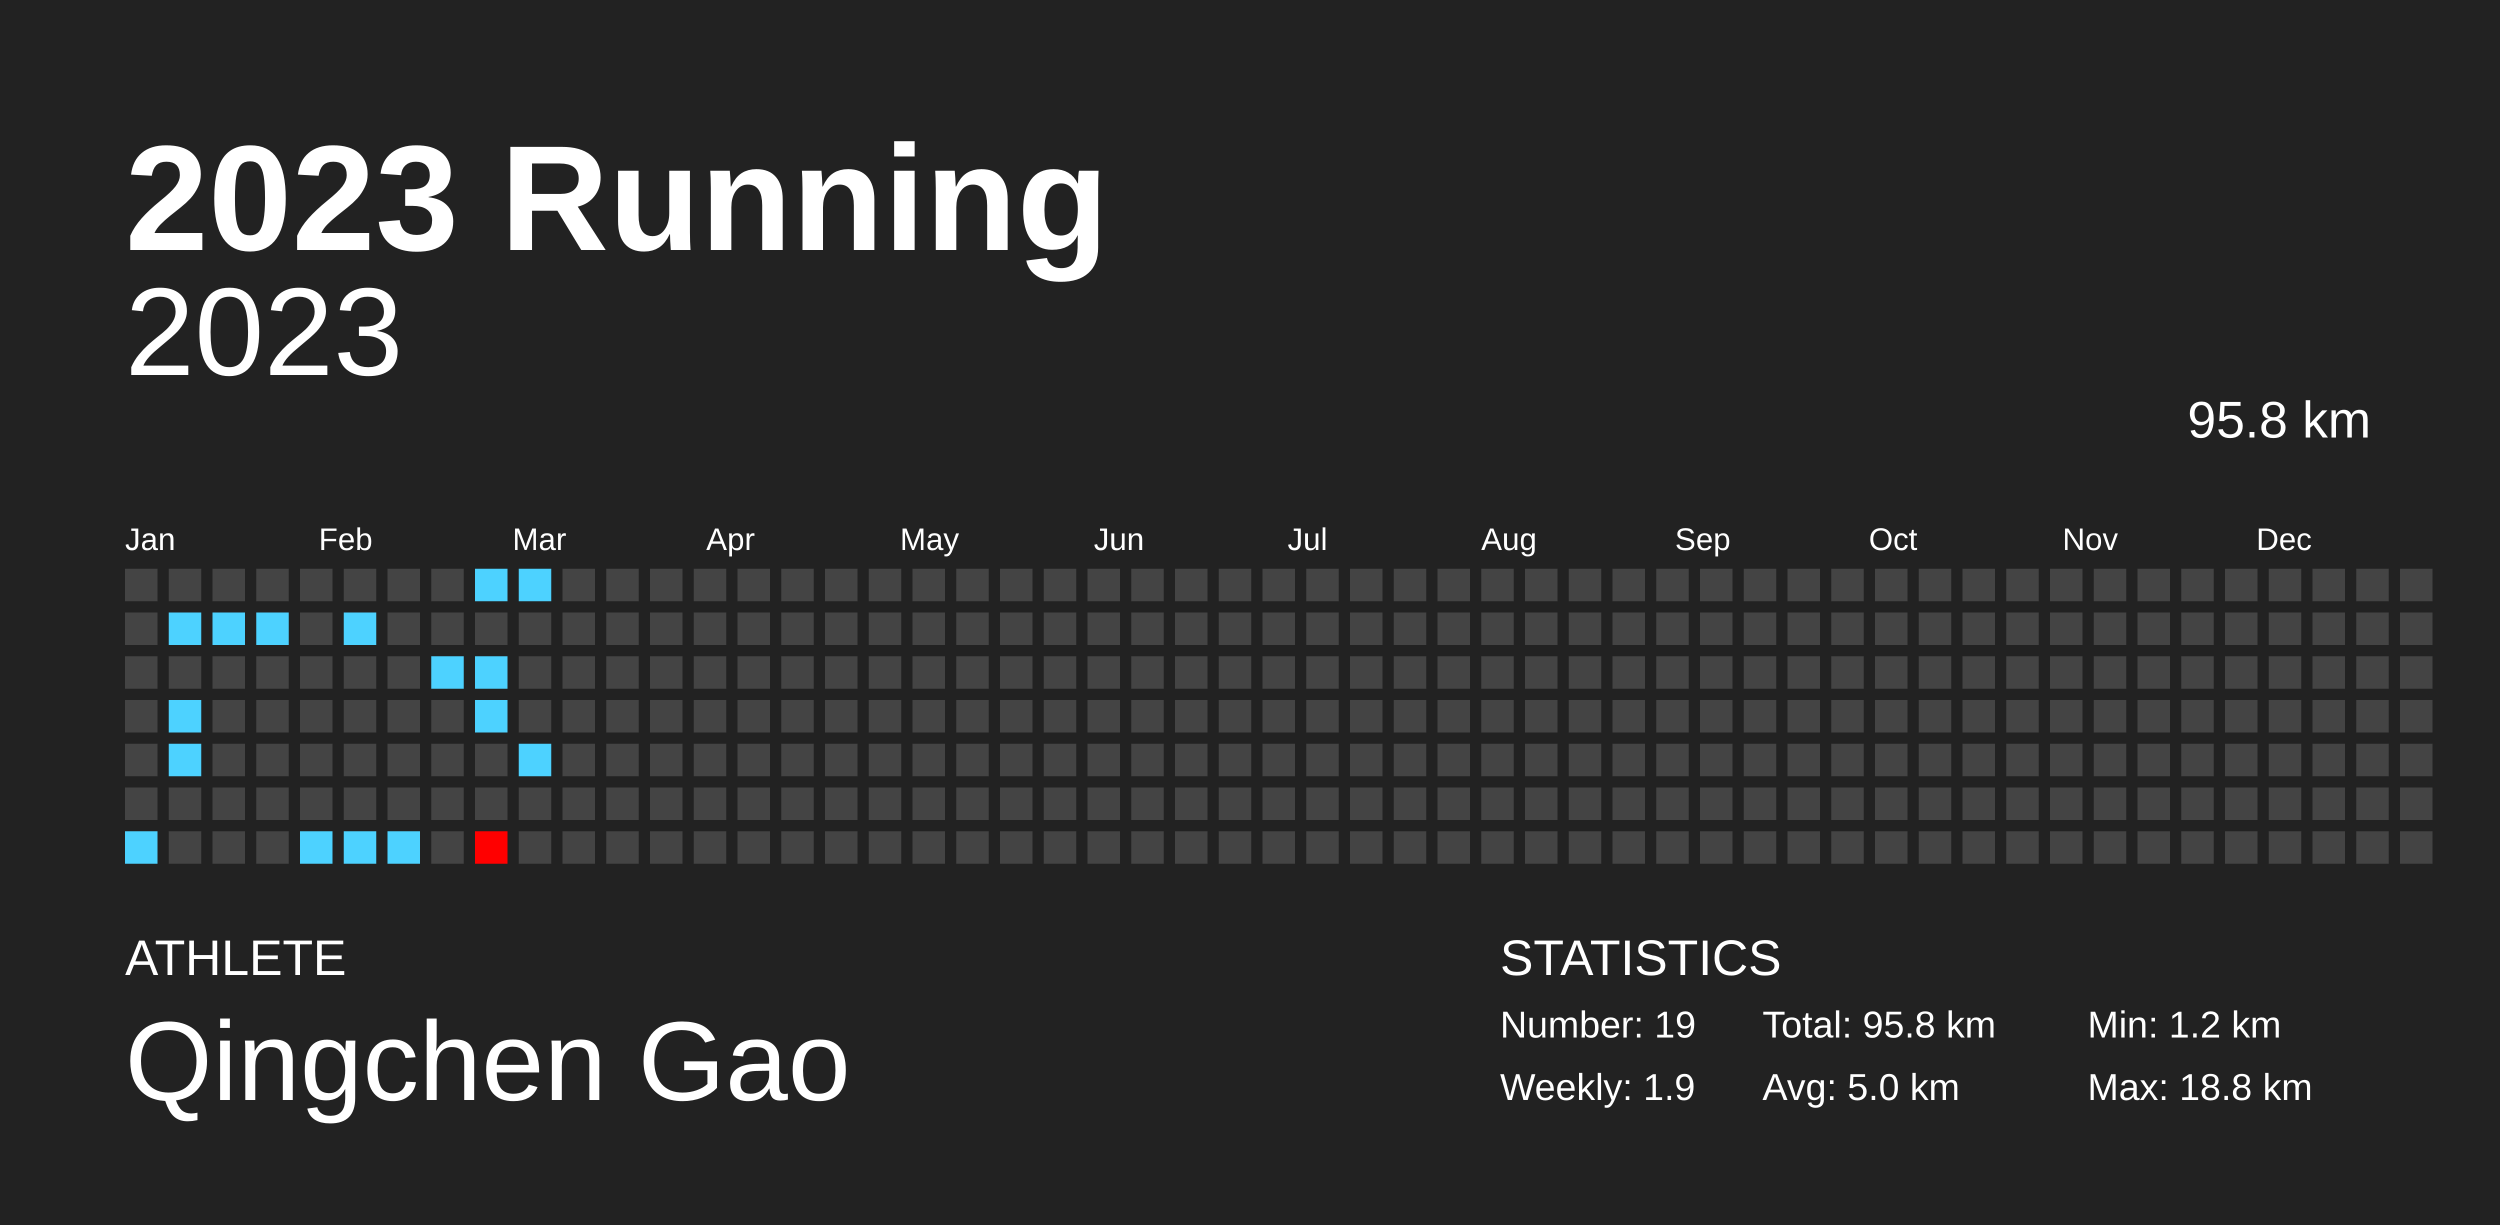
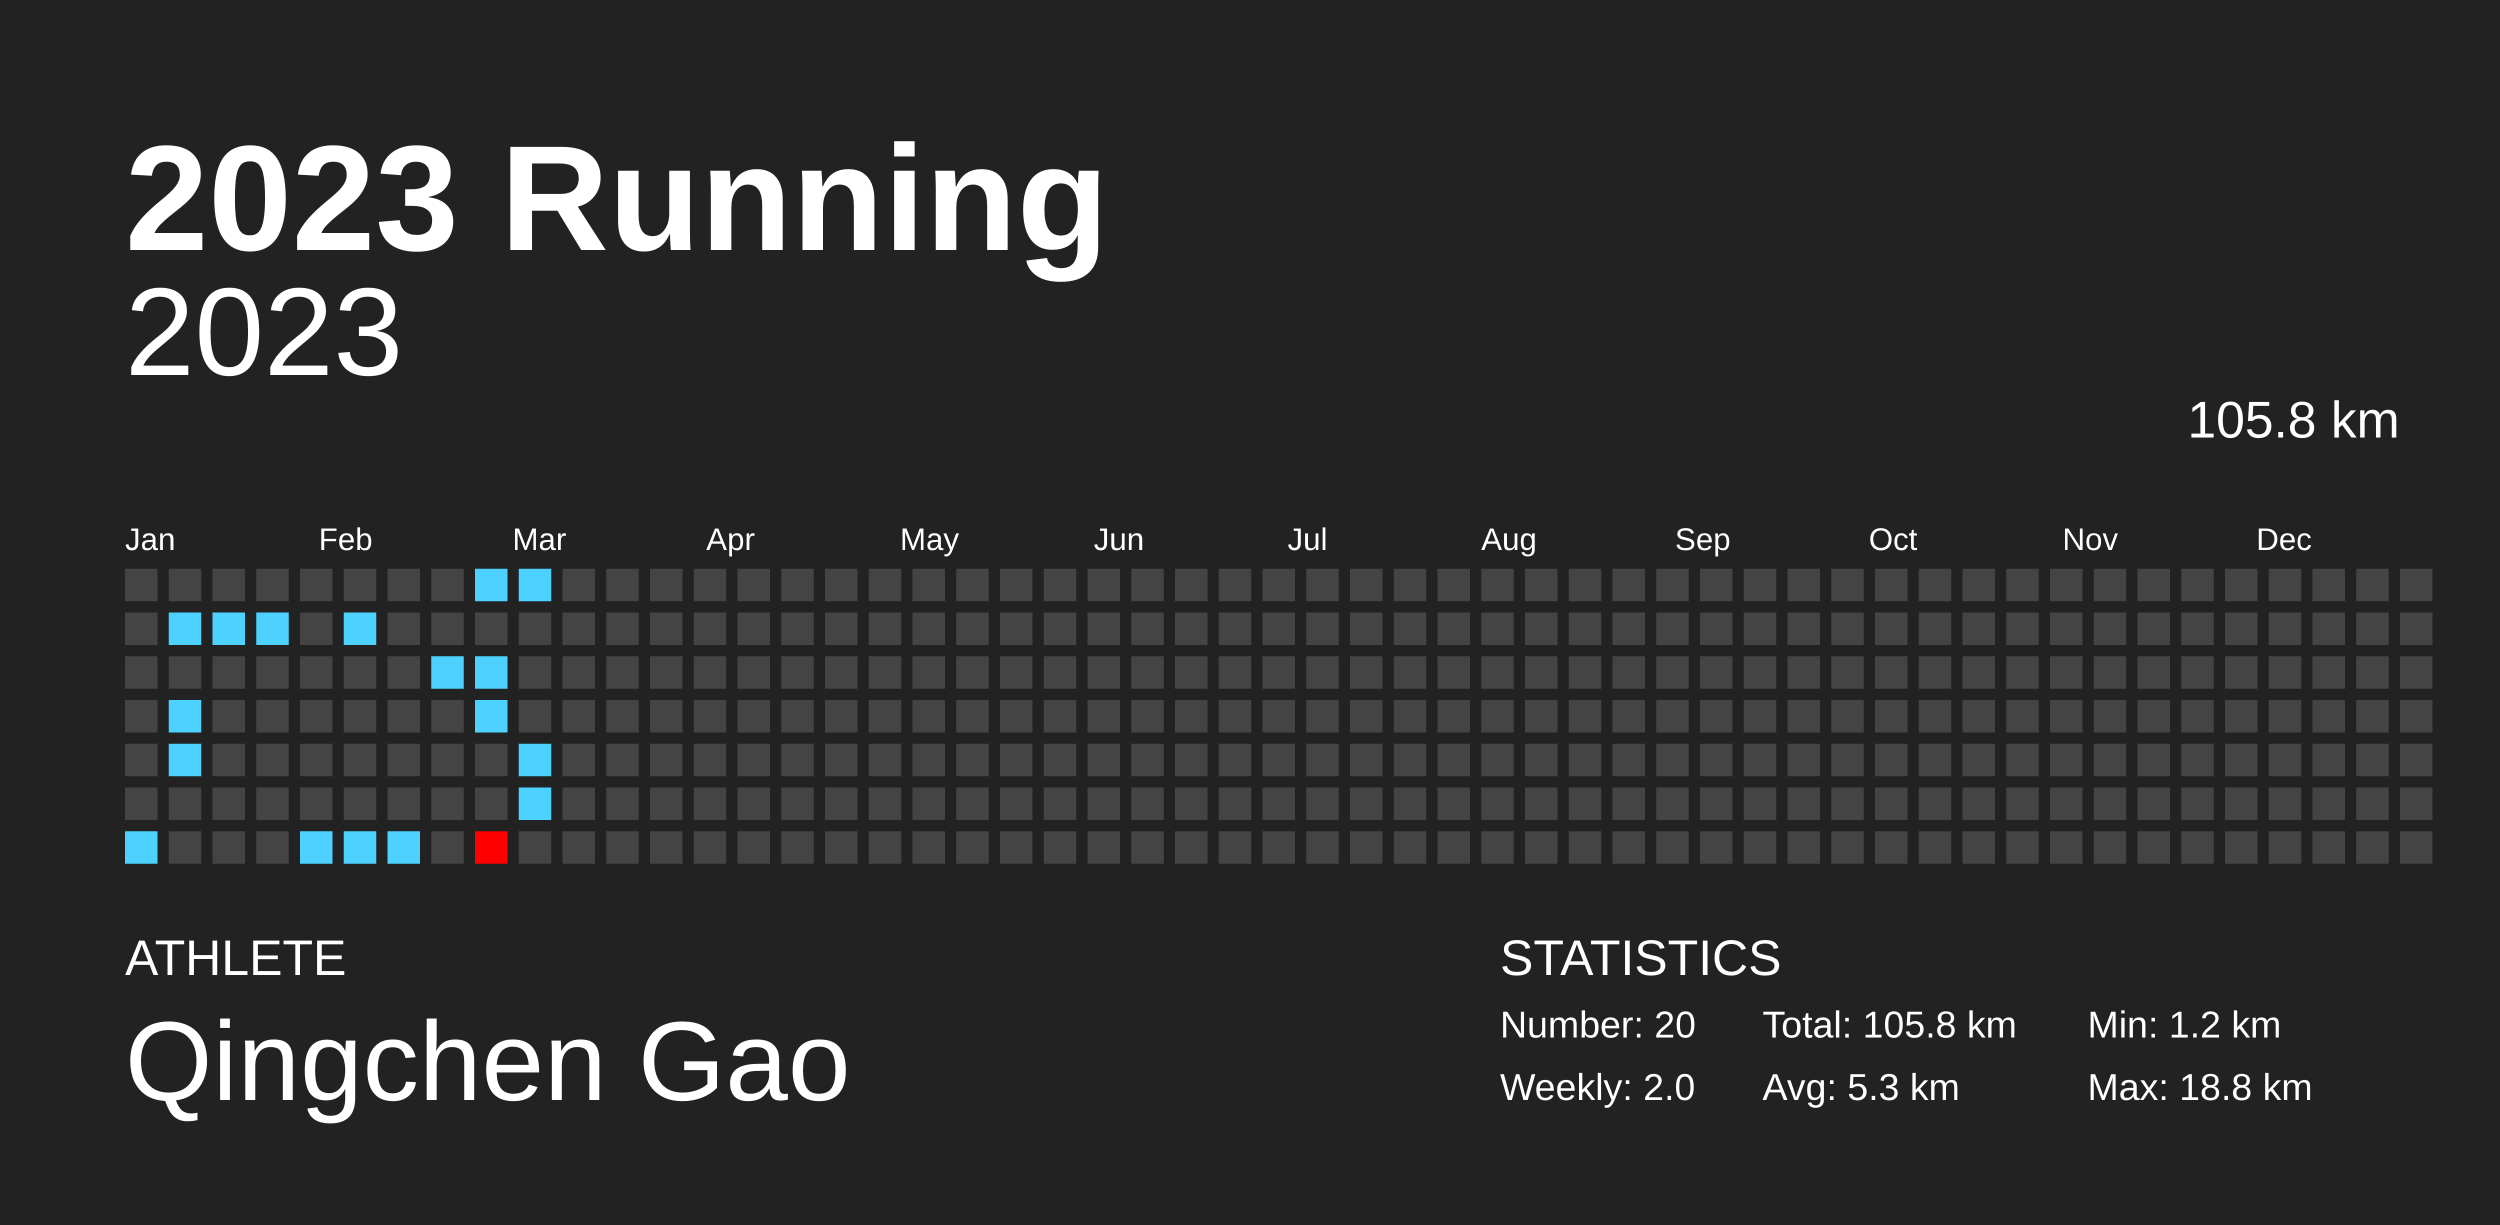
<svg xmlns="http://www.w3.org/2000/svg" baseProfile="full" height="98mm" version="1.1" viewBox="0,0,200,98" width="200mm">
  <defs />
  <rect fill="#222222" height="98" width="200" x="0" y="0" />
  <text fill="#FFFFFF" style="font-size:12px; font-family:Arial; font-weight:bold;" x="10" y="20">2023 Running</text>
  <text fill="#FFFFFF" style="font-size:4px; font-family:Arial" x="10" y="78">ATHLETE</text>
  <text fill="#FFFFFF" style="font-size:9px; font-family:Arial" x="10" y="88">Qingchen Gao</text>
  <text fill="#FFFFFF" style="font-size:4px; font-family:Arial" x="120" y="78">STATISTICS</text>
-   <text fill="#FFFFFF" style="font-size:3px; font-family:Arial" x="120" y="83">Number: 19</text>
-   <text fill="#FFFFFF" style="font-size:3px; font-family:Arial" x="120" y="88">Weekly: 1.9</text>
-   <text fill="#FFFFFF" style="font-size:3px; font-family:Arial" x="141" y="83">Total: 95.8 km</text>
-   <text fill="#FFFFFF" style="font-size:3px; font-family:Arial" x="141" y="88">Avg: 5.0 km</text>
+   <text fill="#FFFFFF" style="font-size:3px; font-family:Arial" x="120" y="83">Number: 20</text>
+   <text fill="#FFFFFF" style="font-size:3px; font-family:Arial" x="120" y="88">Weekly: 2.0</text>
+   <text fill="#FFFFFF" style="font-size:3px; font-family:Arial" x="141" y="83">Total: 105.8 km</text>
+   <text fill="#FFFFFF" style="font-size:3px; font-family:Arial" x="141" y="88">Avg: 5.3 km</text>
  <text fill="#FFFFFF" style="font-size:3px; font-family:Arial" x="167" y="83">Min: 1.2 km</text>
  <text fill="#FFFFFF" style="font-size:3px; font-family:Arial" x="167" y="88">Max: 18.8 km</text>
  <text alignment-baseline="hanging" fill="#FFFFFF" style="font-size:10.0px; font-family:Arial;" x="10" y="30">2023</text>
-   <text alignment-baseline="hanging" fill="#FFFFFF" style="font-size:4.125px; font-family:Arial;" x="175" y="35">95.8 km</text>
+   <text alignment-baseline="hanging" fill="#FFFFFF" style="font-size:4.125px; font-family:Arial;" x="175" y="35">105.8 km</text>
  <text fill="#FFFFFF" style="font-size:2.5px; font-family:Arial" x="10.0" y="44">Jan</text>
  <text fill="#FFFFFF" style="font-size:2.5px; font-family:Arial" x="25.5" y="44">Feb</text>
  <text fill="#FFFFFF" style="font-size:2.5px; font-family:Arial" x="41.0" y="44">Mar</text>
  <text fill="#FFFFFF" style="font-size:2.5px; font-family:Arial" x="56.5" y="44">Apr</text>
  <text fill="#FFFFFF" style="font-size:2.5px; font-family:Arial" x="72.0" y="44">May</text>
  <text fill="#FFFFFF" style="font-size:2.5px; font-family:Arial" x="87.5" y="44">Jun</text>
  <text fill="#FFFFFF" style="font-size:2.5px; font-family:Arial" x="103.0" y="44">Jul</text>
  <text fill="#FFFFFF" style="font-size:2.5px; font-family:Arial" x="118.5" y="44">Aug</text>
  <text fill="#FFFFFF" style="font-size:2.5px; font-family:Arial" x="134.0" y="44">Sep</text>
  <text fill="#FFFFFF" style="font-size:2.5px; font-family:Arial" x="149.5" y="44">Oct</text>
  <text fill="#FFFFFF" style="font-size:2.5px; font-family:Arial" x="165.0" y="44">Nov</text>
  <text fill="#FFFFFF" style="font-size:2.5px; font-family:Arial" x="180.5" y="44">Dec</text>
  <rect fill="#444444" height="2.6" width="2.6" x="10.0" y="45.5" />
  <rect fill="#444444" height="2.6" width="2.6" x="10.0" y="49.0" />
  <rect fill="#444444" height="2.6" width="2.6" x="10.0" y="52.5" />
  <rect fill="#444444" height="2.6" width="2.6" x="10.0" y="56.0" />
  <rect fill="#444444" height="2.6" width="2.6" x="10.0" y="59.5" />
  <rect fill="#444444" height="2.6" width="2.6" x="10.0" y="63.0" />
  <rect fill="#4dd2ff" height="2.6" width="2.6" x="10.0" y="66.5" />
  <rect fill="#444444" height="2.6" width="2.6" x="13.5" y="45.5" />
  <rect fill="#4dd2ff" height="2.6" width="2.6" x="13.5" y="49.0" />
  <rect fill="#444444" height="2.6" width="2.6" x="13.5" y="52.5" />
  <rect fill="#4dd2ff" height="2.6" width="2.6" x="13.5" y="56.0" />
  <rect fill="#4dd2ff" height="2.6" width="2.6" x="13.5" y="59.5" />
  <rect fill="#444444" height="2.6" width="2.6" x="13.5" y="63.0" />
  <rect fill="#444444" height="2.6" width="2.6" x="13.5" y="66.5" />
  <rect fill="#444444" height="2.6" width="2.6" x="17.0" y="45.5" />
  <rect fill="#4dd2ff" height="2.6" width="2.6" x="17.0" y="49.0" />
  <rect fill="#444444" height="2.6" width="2.6" x="17.0" y="52.5" />
  <rect fill="#444444" height="2.6" width="2.6" x="17.0" y="56.0" />
  <rect fill="#444444" height="2.6" width="2.6" x="17.0" y="59.5" />
  <rect fill="#444444" height="2.6" width="2.6" x="17.0" y="63.0" />
  <rect fill="#444444" height="2.6" width="2.6" x="17.0" y="66.5" />
  <rect fill="#444444" height="2.6" width="2.6" x="20.5" y="45.5" />
  <rect fill="#4dd2ff" height="2.6" width="2.6" x="20.5" y="49.0" />
  <rect fill="#444444" height="2.6" width="2.6" x="20.5" y="52.5" />
  <rect fill="#444444" height="2.6" width="2.6" x="20.5" y="56.0" />
  <rect fill="#444444" height="2.6" width="2.6" x="20.5" y="59.5" />
  <rect fill="#444444" height="2.6" width="2.6" x="20.5" y="63.0" />
  <rect fill="#444444" height="2.6" width="2.6" x="20.5" y="66.5" />
  <rect fill="#444444" height="2.6" width="2.6" x="24.0" y="45.5" />
  <rect fill="#444444" height="2.6" width="2.6" x="24.0" y="49.0" />
  <rect fill="#444444" height="2.6" width="2.6" x="24.0" y="52.5" />
  <rect fill="#444444" height="2.6" width="2.6" x="24.0" y="56.0" />
  <rect fill="#444444" height="2.6" width="2.6" x="24.0" y="59.5" />
  <rect fill="#444444" height="2.6" width="2.6" x="24.0" y="63.0" />
  <rect fill="#4dd2ff" height="2.6" width="2.6" x="24.0" y="66.5" />
  <rect fill="#444444" height="2.6" width="2.6" x="27.5" y="45.5" />
  <rect fill="#4dd2ff" height="2.6" width="2.6" x="27.5" y="49.0" />
  <rect fill="#444444" height="2.6" width="2.6" x="27.5" y="52.5" />
  <rect fill="#444444" height="2.6" width="2.6" x="27.5" y="56.0" />
  <rect fill="#444444" height="2.6" width="2.6" x="27.5" y="59.5" />
  <rect fill="#444444" height="2.6" width="2.6" x="27.5" y="63.0" />
  <rect fill="#4dd2ff" height="2.6" width="2.6" x="27.5" y="66.5" />
  <rect fill="#444444" height="2.6" width="2.6" x="31.0" y="45.5" />
  <rect fill="#444444" height="2.6" width="2.6" x="31.0" y="49.0" />
  <rect fill="#444444" height="2.6" width="2.6" x="31.0" y="52.5" />
  <rect fill="#444444" height="2.6" width="2.6" x="31.0" y="56.0" />
  <rect fill="#444444" height="2.6" width="2.6" x="31.0" y="59.5" />
  <rect fill="#444444" height="2.6" width="2.6" x="31.0" y="63.0" />
  <rect fill="#4dd2ff" height="2.6" width="2.6" x="31.0" y="66.5" />
  <rect fill="#444444" height="2.6" width="2.6" x="34.5" y="45.5" />
  <rect fill="#444444" height="2.6" width="2.6" x="34.5" y="49.0" />
  <rect fill="#4dd2ff" height="2.6" width="2.6" x="34.5" y="52.5" />
  <rect fill="#444444" height="2.6" width="2.6" x="34.5" y="56.0" />
  <rect fill="#444444" height="2.6" width="2.6" x="34.5" y="59.5" />
  <rect fill="#444444" height="2.6" width="2.6" x="34.5" y="63.0" />
  <rect fill="#444444" height="2.6" width="2.6" x="34.5" y="66.5" />
  <rect fill="#4dd2ff" height="2.6" width="2.6" x="38.0" y="45.5" />
  <rect fill="#444444" height="2.6" width="2.6" x="38.0" y="49.0" />
  <rect fill="#4dd2ff" height="2.6" width="2.6" x="38.0" y="52.5" />
  <rect fill="#4dd2ff" height="2.6" width="2.6" x="38.0" y="56.0" />
  <rect fill="#444444" height="2.6" width="2.6" x="38.0" y="59.5" />
  <rect fill="#444444" height="2.6" width="2.6" x="38.0" y="63.0" />
  <rect fill="#ff0000" height="2.6" width="2.6" x="38.0" y="66.5" />
  <rect fill="#4dd2ff" height="2.6" width="2.6" x="41.5" y="45.5" />
  <rect fill="#444444" height="2.6" width="2.6" x="41.5" y="49.0" />
  <rect fill="#444444" height="2.6" width="2.6" x="41.5" y="52.5" />
  <rect fill="#444444" height="2.6" width="2.6" x="41.5" y="56.0" />
  <rect fill="#4dd2ff" height="2.6" width="2.6" x="41.5" y="59.5" />
-   <rect fill="#444444" height="2.6" width="2.6" x="41.5" y="63.0" />
+   <rect fill="#4dd2ff" height="2.6" width="2.6" x="41.5" y="63.0" />
  <rect fill="#444444" height="2.6" width="2.6" x="41.5" y="66.5" />
  <rect fill="#444444" height="2.6" width="2.6" x="45.0" y="45.5" />
  <rect fill="#444444" height="2.6" width="2.6" x="45.0" y="49.0" />
  <rect fill="#444444" height="2.6" width="2.6" x="45.0" y="52.5" />
  <rect fill="#444444" height="2.6" width="2.6" x="45.0" y="56.0" />
  <rect fill="#444444" height="2.6" width="2.6" x="45.0" y="59.5" />
  <rect fill="#444444" height="2.6" width="2.6" x="45.0" y="63.0" />
  <rect fill="#444444" height="2.6" width="2.6" x="45.0" y="66.5" />
  <rect fill="#444444" height="2.6" width="2.6" x="48.5" y="45.5" />
  <rect fill="#444444" height="2.6" width="2.6" x="48.5" y="49.0" />
  <rect fill="#444444" height="2.6" width="2.6" x="48.5" y="52.5" />
  <rect fill="#444444" height="2.6" width="2.6" x="48.5" y="56.0" />
  <rect fill="#444444" height="2.6" width="2.6" x="48.5" y="59.5" />
  <rect fill="#444444" height="2.6" width="2.6" x="48.5" y="63.0" />
  <rect fill="#444444" height="2.6" width="2.6" x="48.5" y="66.5" />
  <rect fill="#444444" height="2.6" width="2.6" x="52.0" y="45.5" />
  <rect fill="#444444" height="2.6" width="2.6" x="52.0" y="49.0" />
  <rect fill="#444444" height="2.6" width="2.6" x="52.0" y="52.5" />
  <rect fill="#444444" height="2.6" width="2.6" x="52.0" y="56.0" />
  <rect fill="#444444" height="2.6" width="2.6" x="52.0" y="59.5" />
  <rect fill="#444444" height="2.6" width="2.6" x="52.0" y="63.0" />
  <rect fill="#444444" height="2.6" width="2.6" x="52.0" y="66.5" />
  <rect fill="#444444" height="2.6" width="2.6" x="55.5" y="45.5" />
  <rect fill="#444444" height="2.6" width="2.6" x="55.5" y="49.0" />
  <rect fill="#444444" height="2.6" width="2.6" x="55.5" y="52.5" />
  <rect fill="#444444" height="2.6" width="2.6" x="55.5" y="56.0" />
  <rect fill="#444444" height="2.6" width="2.6" x="55.5" y="59.5" />
  <rect fill="#444444" height="2.6" width="2.6" x="55.5" y="63.0" />
  <rect fill="#444444" height="2.6" width="2.6" x="55.5" y="66.5" />
  <rect fill="#444444" height="2.6" width="2.6" x="59.0" y="45.5" />
  <rect fill="#444444" height="2.6" width="2.6" x="59.0" y="49.0" />
  <rect fill="#444444" height="2.6" width="2.6" x="59.0" y="52.5" />
  <rect fill="#444444" height="2.6" width="2.6" x="59.0" y="56.0" />
  <rect fill="#444444" height="2.6" width="2.6" x="59.0" y="59.5" />
  <rect fill="#444444" height="2.6" width="2.6" x="59.0" y="63.0" />
  <rect fill="#444444" height="2.6" width="2.6" x="59.0" y="66.5" />
  <rect fill="#444444" height="2.6" width="2.6" x="62.5" y="45.5" />
  <rect fill="#444444" height="2.6" width="2.6" x="62.5" y="49.0" />
  <rect fill="#444444" height="2.6" width="2.6" x="62.5" y="52.5" />
  <rect fill="#444444" height="2.6" width="2.6" x="62.5" y="56.0" />
  <rect fill="#444444" height="2.6" width="2.6" x="62.5" y="59.5" />
  <rect fill="#444444" height="2.6" width="2.6" x="62.5" y="63.0" />
  <rect fill="#444444" height="2.6" width="2.6" x="62.5" y="66.5" />
  <rect fill="#444444" height="2.6" width="2.6" x="66.0" y="45.5" />
  <rect fill="#444444" height="2.6" width="2.6" x="66.0" y="49.0" />
  <rect fill="#444444" height="2.6" width="2.6" x="66.0" y="52.5" />
  <rect fill="#444444" height="2.6" width="2.6" x="66.0" y="56.0" />
  <rect fill="#444444" height="2.6" width="2.6" x="66.0" y="59.5" />
  <rect fill="#444444" height="2.6" width="2.6" x="66.0" y="63.0" />
  <rect fill="#444444" height="2.6" width="2.6" x="66.0" y="66.5" />
  <rect fill="#444444" height="2.6" width="2.6" x="69.5" y="45.5" />
  <rect fill="#444444" height="2.6" width="2.6" x="69.5" y="49.0" />
  <rect fill="#444444" height="2.6" width="2.6" x="69.5" y="52.5" />
  <rect fill="#444444" height="2.6" width="2.6" x="69.5" y="56.0" />
  <rect fill="#444444" height="2.6" width="2.6" x="69.5" y="59.5" />
  <rect fill="#444444" height="2.6" width="2.6" x="69.5" y="63.0" />
  <rect fill="#444444" height="2.6" width="2.6" x="69.5" y="66.5" />
  <rect fill="#444444" height="2.6" width="2.6" x="73.0" y="45.5" />
  <rect fill="#444444" height="2.6" width="2.6" x="73.0" y="49.0" />
  <rect fill="#444444" height="2.6" width="2.6" x="73.0" y="52.5" />
  <rect fill="#444444" height="2.6" width="2.6" x="73.0" y="56.0" />
  <rect fill="#444444" height="2.6" width="2.6" x="73.0" y="59.5" />
  <rect fill="#444444" height="2.6" width="2.6" x="73.0" y="63.0" />
  <rect fill="#444444" height="2.6" width="2.6" x="73.0" y="66.5" />
  <rect fill="#444444" height="2.6" width="2.6" x="76.5" y="45.5" />
  <rect fill="#444444" height="2.6" width="2.6" x="76.5" y="49.0" />
  <rect fill="#444444" height="2.6" width="2.6" x="76.5" y="52.5" />
  <rect fill="#444444" height="2.6" width="2.6" x="76.5" y="56.0" />
  <rect fill="#444444" height="2.6" width="2.6" x="76.5" y="59.5" />
  <rect fill="#444444" height="2.6" width="2.6" x="76.5" y="63.0" />
  <rect fill="#444444" height="2.6" width="2.6" x="76.5" y="66.5" />
  <rect fill="#444444" height="2.6" width="2.6" x="80.0" y="45.5" />
  <rect fill="#444444" height="2.6" width="2.6" x="80.0" y="49.0" />
  <rect fill="#444444" height="2.6" width="2.6" x="80.0" y="52.5" />
  <rect fill="#444444" height="2.6" width="2.6" x="80.0" y="56.0" />
  <rect fill="#444444" height="2.6" width="2.6" x="80.0" y="59.5" />
  <rect fill="#444444" height="2.6" width="2.6" x="80.0" y="63.0" />
  <rect fill="#444444" height="2.6" width="2.6" x="80.0" y="66.5" />
  <rect fill="#444444" height="2.6" width="2.6" x="83.5" y="45.5" />
  <rect fill="#444444" height="2.6" width="2.6" x="83.5" y="49.0" />
  <rect fill="#444444" height="2.6" width="2.6" x="83.5" y="52.5" />
  <rect fill="#444444" height="2.6" width="2.6" x="83.5" y="56.0" />
  <rect fill="#444444" height="2.6" width="2.6" x="83.5" y="59.5" />
  <rect fill="#444444" height="2.6" width="2.6" x="83.5" y="63.0" />
  <rect fill="#444444" height="2.6" width="2.6" x="83.5" y="66.5" />
  <rect fill="#444444" height="2.6" width="2.6" x="87.0" y="45.5" />
  <rect fill="#444444" height="2.6" width="2.6" x="87.0" y="49.0" />
  <rect fill="#444444" height="2.6" width="2.6" x="87.0" y="52.5" />
  <rect fill="#444444" height="2.6" width="2.6" x="87.0" y="56.0" />
  <rect fill="#444444" height="2.6" width="2.6" x="87.0" y="59.5" />
  <rect fill="#444444" height="2.6" width="2.6" x="87.0" y="63.0" />
  <rect fill="#444444" height="2.6" width="2.6" x="87.0" y="66.5" />
  <rect fill="#444444" height="2.6" width="2.6" x="90.5" y="45.5" />
  <rect fill="#444444" height="2.6" width="2.6" x="90.5" y="49.0" />
  <rect fill="#444444" height="2.6" width="2.6" x="90.5" y="52.5" />
  <rect fill="#444444" height="2.6" width="2.6" x="90.5" y="56.0" />
  <rect fill="#444444" height="2.6" width="2.6" x="90.5" y="59.5" />
  <rect fill="#444444" height="2.6" width="2.6" x="90.5" y="63.0" />
  <rect fill="#444444" height="2.6" width="2.6" x="90.5" y="66.5" />
  <rect fill="#444444" height="2.6" width="2.6" x="94.0" y="45.5" />
  <rect fill="#444444" height="2.6" width="2.6" x="94.0" y="49.0" />
  <rect fill="#444444" height="2.6" width="2.6" x="94.0" y="52.5" />
  <rect fill="#444444" height="2.6" width="2.6" x="94.0" y="56.0" />
  <rect fill="#444444" height="2.6" width="2.6" x="94.0" y="59.5" />
  <rect fill="#444444" height="2.6" width="2.6" x="94.0" y="63.0" />
  <rect fill="#444444" height="2.6" width="2.6" x="94.0" y="66.5" />
  <rect fill="#444444" height="2.6" width="2.6" x="97.5" y="45.5" />
  <rect fill="#444444" height="2.6" width="2.6" x="97.5" y="49.0" />
  <rect fill="#444444" height="2.6" width="2.6" x="97.5" y="52.5" />
  <rect fill="#444444" height="2.6" width="2.6" x="97.5" y="56.0" />
  <rect fill="#444444" height="2.6" width="2.6" x="97.5" y="59.5" />
  <rect fill="#444444" height="2.6" width="2.6" x="97.5" y="63.0" />
  <rect fill="#444444" height="2.6" width="2.6" x="97.5" y="66.5" />
  <rect fill="#444444" height="2.6" width="2.6" x="101.0" y="45.5" />
  <rect fill="#444444" height="2.6" width="2.6" x="101.0" y="49.0" />
  <rect fill="#444444" height="2.6" width="2.6" x="101.0" y="52.5" />
  <rect fill="#444444" height="2.6" width="2.6" x="101.0" y="56.0" />
  <rect fill="#444444" height="2.6" width="2.6" x="101.0" y="59.5" />
  <rect fill="#444444" height="2.6" width="2.6" x="101.0" y="63.0" />
  <rect fill="#444444" height="2.6" width="2.6" x="101.0" y="66.5" />
  <rect fill="#444444" height="2.6" width="2.6" x="104.5" y="45.5" />
  <rect fill="#444444" height="2.6" width="2.6" x="104.5" y="49.0" />
  <rect fill="#444444" height="2.6" width="2.6" x="104.5" y="52.5" />
  <rect fill="#444444" height="2.6" width="2.6" x="104.5" y="56.0" />
  <rect fill="#444444" height="2.6" width="2.6" x="104.5" y="59.5" />
  <rect fill="#444444" height="2.6" width="2.6" x="104.5" y="63.0" />
  <rect fill="#444444" height="2.6" width="2.6" x="104.5" y="66.5" />
  <rect fill="#444444" height="2.6" width="2.6" x="108.0" y="45.5" />
  <rect fill="#444444" height="2.6" width="2.6" x="108.0" y="49.0" />
  <rect fill="#444444" height="2.6" width="2.6" x="108.0" y="52.5" />
  <rect fill="#444444" height="2.6" width="2.6" x="108.0" y="56.0" />
  <rect fill="#444444" height="2.6" width="2.6" x="108.0" y="59.5" />
  <rect fill="#444444" height="2.6" width="2.6" x="108.0" y="63.0" />
  <rect fill="#444444" height="2.6" width="2.6" x="108.0" y="66.5" />
  <rect fill="#444444" height="2.6" width="2.6" x="111.5" y="45.5" />
  <rect fill="#444444" height="2.6" width="2.6" x="111.5" y="49.0" />
  <rect fill="#444444" height="2.6" width="2.6" x="111.5" y="52.5" />
  <rect fill="#444444" height="2.6" width="2.6" x="111.5" y="56.0" />
  <rect fill="#444444" height="2.6" width="2.6" x="111.5" y="59.5" />
  <rect fill="#444444" height="2.6" width="2.6" x="111.5" y="63.0" />
  <rect fill="#444444" height="2.6" width="2.6" x="111.5" y="66.5" />
  <rect fill="#444444" height="2.6" width="2.6" x="115.0" y="45.5" />
  <rect fill="#444444" height="2.6" width="2.6" x="115.0" y="49.0" />
  <rect fill="#444444" height="2.6" width="2.6" x="115.0" y="52.5" />
  <rect fill="#444444" height="2.6" width="2.6" x="115.0" y="56.0" />
  <rect fill="#444444" height="2.6" width="2.6" x="115.0" y="59.5" />
  <rect fill="#444444" height="2.6" width="2.6" x="115.0" y="63.0" />
  <rect fill="#444444" height="2.6" width="2.6" x="115.0" y="66.5" />
  <rect fill="#444444" height="2.6" width="2.6" x="118.5" y="45.5" />
  <rect fill="#444444" height="2.6" width="2.6" x="118.5" y="49.0" />
  <rect fill="#444444" height="2.6" width="2.6" x="118.5" y="52.5" />
  <rect fill="#444444" height="2.6" width="2.6" x="118.5" y="56.0" />
  <rect fill="#444444" height="2.6" width="2.6" x="118.5" y="59.5" />
  <rect fill="#444444" height="2.6" width="2.6" x="118.5" y="63.0" />
  <rect fill="#444444" height="2.6" width="2.6" x="118.5" y="66.5" />
  <rect fill="#444444" height="2.6" width="2.6" x="122.0" y="45.5" />
  <rect fill="#444444" height="2.6" width="2.6" x="122.0" y="49.0" />
  <rect fill="#444444" height="2.6" width="2.6" x="122.0" y="52.5" />
  <rect fill="#444444" height="2.6" width="2.6" x="122.0" y="56.0" />
  <rect fill="#444444" height="2.6" width="2.6" x="122.0" y="59.5" />
  <rect fill="#444444" height="2.6" width="2.6" x="122.0" y="63.0" />
  <rect fill="#444444" height="2.6" width="2.6" x="122.0" y="66.5" />
  <rect fill="#444444" height="2.6" width="2.6" x="125.5" y="45.5" />
  <rect fill="#444444" height="2.6" width="2.6" x="125.5" y="49.0" />
  <rect fill="#444444" height="2.6" width="2.6" x="125.5" y="52.5" />
  <rect fill="#444444" height="2.6" width="2.6" x="125.5" y="56.0" />
  <rect fill="#444444" height="2.6" width="2.6" x="125.5" y="59.5" />
  <rect fill="#444444" height="2.6" width="2.6" x="125.5" y="63.0" />
  <rect fill="#444444" height="2.6" width="2.6" x="125.5" y="66.5" />
  <rect fill="#444444" height="2.6" width="2.6" x="129.0" y="45.5" />
  <rect fill="#444444" height="2.6" width="2.6" x="129.0" y="49.0" />
  <rect fill="#444444" height="2.6" width="2.6" x="129.0" y="52.5" />
  <rect fill="#444444" height="2.6" width="2.6" x="129.0" y="56.0" />
  <rect fill="#444444" height="2.6" width="2.6" x="129.0" y="59.5" />
  <rect fill="#444444" height="2.6" width="2.6" x="129.0" y="63.0" />
  <rect fill="#444444" height="2.6" width="2.6" x="129.0" y="66.5" />
  <rect fill="#444444" height="2.6" width="2.6" x="132.5" y="45.5" />
  <rect fill="#444444" height="2.6" width="2.6" x="132.5" y="49.0" />
  <rect fill="#444444" height="2.6" width="2.6" x="132.5" y="52.5" />
  <rect fill="#444444" height="2.6" width="2.6" x="132.5" y="56.0" />
  <rect fill="#444444" height="2.6" width="2.6" x="132.5" y="59.5" />
  <rect fill="#444444" height="2.6" width="2.6" x="132.5" y="63.0" />
  <rect fill="#444444" height="2.6" width="2.6" x="132.5" y="66.5" />
  <rect fill="#444444" height="2.6" width="2.6" x="136.0" y="45.5" />
  <rect fill="#444444" height="2.6" width="2.6" x="136.0" y="49.0" />
  <rect fill="#444444" height="2.6" width="2.6" x="136.0" y="52.5" />
  <rect fill="#444444" height="2.6" width="2.6" x="136.0" y="56.0" />
  <rect fill="#444444" height="2.6" width="2.6" x="136.0" y="59.5" />
  <rect fill="#444444" height="2.6" width="2.6" x="136.0" y="63.0" />
  <rect fill="#444444" height="2.6" width="2.6" x="136.0" y="66.5" />
  <rect fill="#444444" height="2.6" width="2.6" x="139.5" y="45.5" />
  <rect fill="#444444" height="2.6" width="2.6" x="139.5" y="49.0" />
  <rect fill="#444444" height="2.6" width="2.6" x="139.5" y="52.5" />
  <rect fill="#444444" height="2.6" width="2.6" x="139.5" y="56.0" />
  <rect fill="#444444" height="2.6" width="2.6" x="139.5" y="59.5" />
  <rect fill="#444444" height="2.6" width="2.6" x="139.5" y="63.0" />
  <rect fill="#444444" height="2.6" width="2.6" x="139.5" y="66.5" />
  <rect fill="#444444" height="2.6" width="2.6" x="143.0" y="45.5" />
  <rect fill="#444444" height="2.6" width="2.6" x="143.0" y="49.0" />
  <rect fill="#444444" height="2.6" width="2.6" x="143.0" y="52.5" />
  <rect fill="#444444" height="2.6" width="2.6" x="143.0" y="56.0" />
  <rect fill="#444444" height="2.6" width="2.6" x="143.0" y="59.5" />
  <rect fill="#444444" height="2.6" width="2.6" x="143.0" y="63.0" />
  <rect fill="#444444" height="2.6" width="2.6" x="143.0" y="66.5" />
  <rect fill="#444444" height="2.6" width="2.6" x="146.5" y="45.5" />
  <rect fill="#444444" height="2.6" width="2.6" x="146.5" y="49.0" />
  <rect fill="#444444" height="2.6" width="2.6" x="146.5" y="52.5" />
  <rect fill="#444444" height="2.6" width="2.6" x="146.5" y="56.0" />
  <rect fill="#444444" height="2.6" width="2.6" x="146.5" y="59.5" />
  <rect fill="#444444" height="2.6" width="2.6" x="146.5" y="63.0" />
  <rect fill="#444444" height="2.6" width="2.6" x="146.5" y="66.5" />
  <rect fill="#444444" height="2.6" width="2.6" x="150.0" y="45.5" />
  <rect fill="#444444" height="2.6" width="2.6" x="150.0" y="49.0" />
  <rect fill="#444444" height="2.6" width="2.6" x="150.0" y="52.5" />
  <rect fill="#444444" height="2.6" width="2.6" x="150.0" y="56.0" />
  <rect fill="#444444" height="2.6" width="2.6" x="150.0" y="59.5" />
  <rect fill="#444444" height="2.6" width="2.6" x="150.0" y="63.0" />
  <rect fill="#444444" height="2.6" width="2.6" x="150.0" y="66.5" />
  <rect fill="#444444" height="2.6" width="2.6" x="153.5" y="45.5" />
  <rect fill="#444444" height="2.6" width="2.6" x="153.5" y="49.0" />
  <rect fill="#444444" height="2.6" width="2.6" x="153.5" y="52.5" />
  <rect fill="#444444" height="2.6" width="2.6" x="153.5" y="56.0" />
  <rect fill="#444444" height="2.6" width="2.6" x="153.5" y="59.5" />
  <rect fill="#444444" height="2.6" width="2.6" x="153.5" y="63.0" />
  <rect fill="#444444" height="2.6" width="2.6" x="153.5" y="66.5" />
  <rect fill="#444444" height="2.6" width="2.6" x="157.0" y="45.5" />
  <rect fill="#444444" height="2.6" width="2.6" x="157.0" y="49.0" />
  <rect fill="#444444" height="2.6" width="2.6" x="157.0" y="52.5" />
  <rect fill="#444444" height="2.6" width="2.6" x="157.0" y="56.0" />
  <rect fill="#444444" height="2.6" width="2.6" x="157.0" y="59.5" />
  <rect fill="#444444" height="2.6" width="2.6" x="157.0" y="63.0" />
  <rect fill="#444444" height="2.6" width="2.6" x="157.0" y="66.5" />
  <rect fill="#444444" height="2.6" width="2.6" x="160.5" y="45.5" />
  <rect fill="#444444" height="2.6" width="2.6" x="160.5" y="49.0" />
  <rect fill="#444444" height="2.6" width="2.6" x="160.5" y="52.5" />
  <rect fill="#444444" height="2.6" width="2.6" x="160.5" y="56.0" />
  <rect fill="#444444" height="2.6" width="2.6" x="160.5" y="59.5" />
  <rect fill="#444444" height="2.6" width="2.6" x="160.5" y="63.0" />
  <rect fill="#444444" height="2.6" width="2.6" x="160.5" y="66.5" />
  <rect fill="#444444" height="2.6" width="2.6" x="164.0" y="45.5" />
  <rect fill="#444444" height="2.6" width="2.6" x="164.0" y="49.0" />
  <rect fill="#444444" height="2.6" width="2.6" x="164.0" y="52.5" />
  <rect fill="#444444" height="2.6" width="2.6" x="164.0" y="56.0" />
  <rect fill="#444444" height="2.6" width="2.6" x="164.0" y="59.5" />
  <rect fill="#444444" height="2.6" width="2.6" x="164.0" y="63.0" />
  <rect fill="#444444" height="2.6" width="2.6" x="164.0" y="66.5" />
  <rect fill="#444444" height="2.6" width="2.6" x="167.5" y="45.5" />
  <rect fill="#444444" height="2.6" width="2.6" x="167.5" y="49.0" />
  <rect fill="#444444" height="2.6" width="2.6" x="167.5" y="52.5" />
  <rect fill="#444444" height="2.6" width="2.6" x="167.5" y="56.0" />
  <rect fill="#444444" height="2.6" width="2.6" x="167.5" y="59.5" />
  <rect fill="#444444" height="2.6" width="2.6" x="167.5" y="63.0" />
  <rect fill="#444444" height="2.6" width="2.6" x="167.5" y="66.5" />
  <rect fill="#444444" height="2.6" width="2.6" x="171.0" y="45.5" />
  <rect fill="#444444" height="2.6" width="2.6" x="171.0" y="49.0" />
  <rect fill="#444444" height="2.6" width="2.6" x="171.0" y="52.5" />
  <rect fill="#444444" height="2.6" width="2.6" x="171.0" y="56.0" />
  <rect fill="#444444" height="2.6" width="2.6" x="171.0" y="59.5" />
  <rect fill="#444444" height="2.6" width="2.6" x="171.0" y="63.0" />
  <rect fill="#444444" height="2.6" width="2.6" x="171.0" y="66.5" />
  <rect fill="#444444" height="2.6" width="2.6" x="174.5" y="45.5" />
  <rect fill="#444444" height="2.6" width="2.6" x="174.5" y="49.0" />
  <rect fill="#444444" height="2.6" width="2.6" x="174.5" y="52.5" />
  <rect fill="#444444" height="2.6" width="2.6" x="174.5" y="56.0" />
  <rect fill="#444444" height="2.6" width="2.6" x="174.5" y="59.5" />
  <rect fill="#444444" height="2.6" width="2.6" x="174.5" y="63.0" />
  <rect fill="#444444" height="2.6" width="2.6" x="174.5" y="66.5" />
  <rect fill="#444444" height="2.6" width="2.6" x="178.0" y="45.5" />
  <rect fill="#444444" height="2.6" width="2.6" x="178.0" y="49.0" />
  <rect fill="#444444" height="2.6" width="2.6" x="178.0" y="52.5" />
  <rect fill="#444444" height="2.6" width="2.6" x="178.0" y="56.0" />
  <rect fill="#444444" height="2.6" width="2.6" x="178.0" y="59.5" />
  <rect fill="#444444" height="2.6" width="2.6" x="178.0" y="63.0" />
  <rect fill="#444444" height="2.6" width="2.6" x="178.0" y="66.5" />
  <rect fill="#444444" height="2.6" width="2.6" x="181.5" y="45.5" />
  <rect fill="#444444" height="2.6" width="2.6" x="181.5" y="49.0" />
  <rect fill="#444444" height="2.6" width="2.6" x="181.5" y="52.5" />
  <rect fill="#444444" height="2.6" width="2.6" x="181.5" y="56.0" />
  <rect fill="#444444" height="2.6" width="2.6" x="181.5" y="59.5" />
  <rect fill="#444444" height="2.6" width="2.6" x="181.5" y="63.0" />
  <rect fill="#444444" height="2.6" width="2.6" x="181.5" y="66.5" />
  <rect fill="#444444" height="2.6" width="2.6" x="185.0" y="45.5" />
  <rect fill="#444444" height="2.6" width="2.6" x="185.0" y="49.0" />
  <rect fill="#444444" height="2.6" width="2.6" x="185.0" y="52.5" />
  <rect fill="#444444" height="2.6" width="2.6" x="185.0" y="56.0" />
  <rect fill="#444444" height="2.6" width="2.6" x="185.0" y="59.5" />
  <rect fill="#444444" height="2.6" width="2.6" x="185.0" y="63.0" />
  <rect fill="#444444" height="2.6" width="2.6" x="185.0" y="66.5" />
  <rect fill="#444444" height="2.6" width="2.6" x="188.5" y="45.5" />
  <rect fill="#444444" height="2.6" width="2.6" x="188.5" y="49.0" />
  <rect fill="#444444" height="2.6" width="2.6" x="188.5" y="52.5" />
  <rect fill="#444444" height="2.6" width="2.6" x="188.5" y="56.0" />
  <rect fill="#444444" height="2.6" width="2.6" x="188.5" y="59.5" />
  <rect fill="#444444" height="2.6" width="2.6" x="188.5" y="63.0" />
  <rect fill="#444444" height="2.6" width="2.6" x="188.5" y="66.5" />
  <rect fill="#444444" height="2.6" width="2.6" x="192.0" y="45.5" />
  <rect fill="#444444" height="2.6" width="2.6" x="192.0" y="49.0" />
  <rect fill="#444444" height="2.6" width="2.6" x="192.0" y="52.5" />
  <rect fill="#444444" height="2.6" width="2.6" x="192.0" y="56.0" />
  <rect fill="#444444" height="2.6" width="2.6" x="192.0" y="59.5" />
  <rect fill="#444444" height="2.6" width="2.6" x="192.0" y="63.0" />
  <rect fill="#444444" height="2.6" width="2.6" x="192.0" y="66.5" />
</svg>
